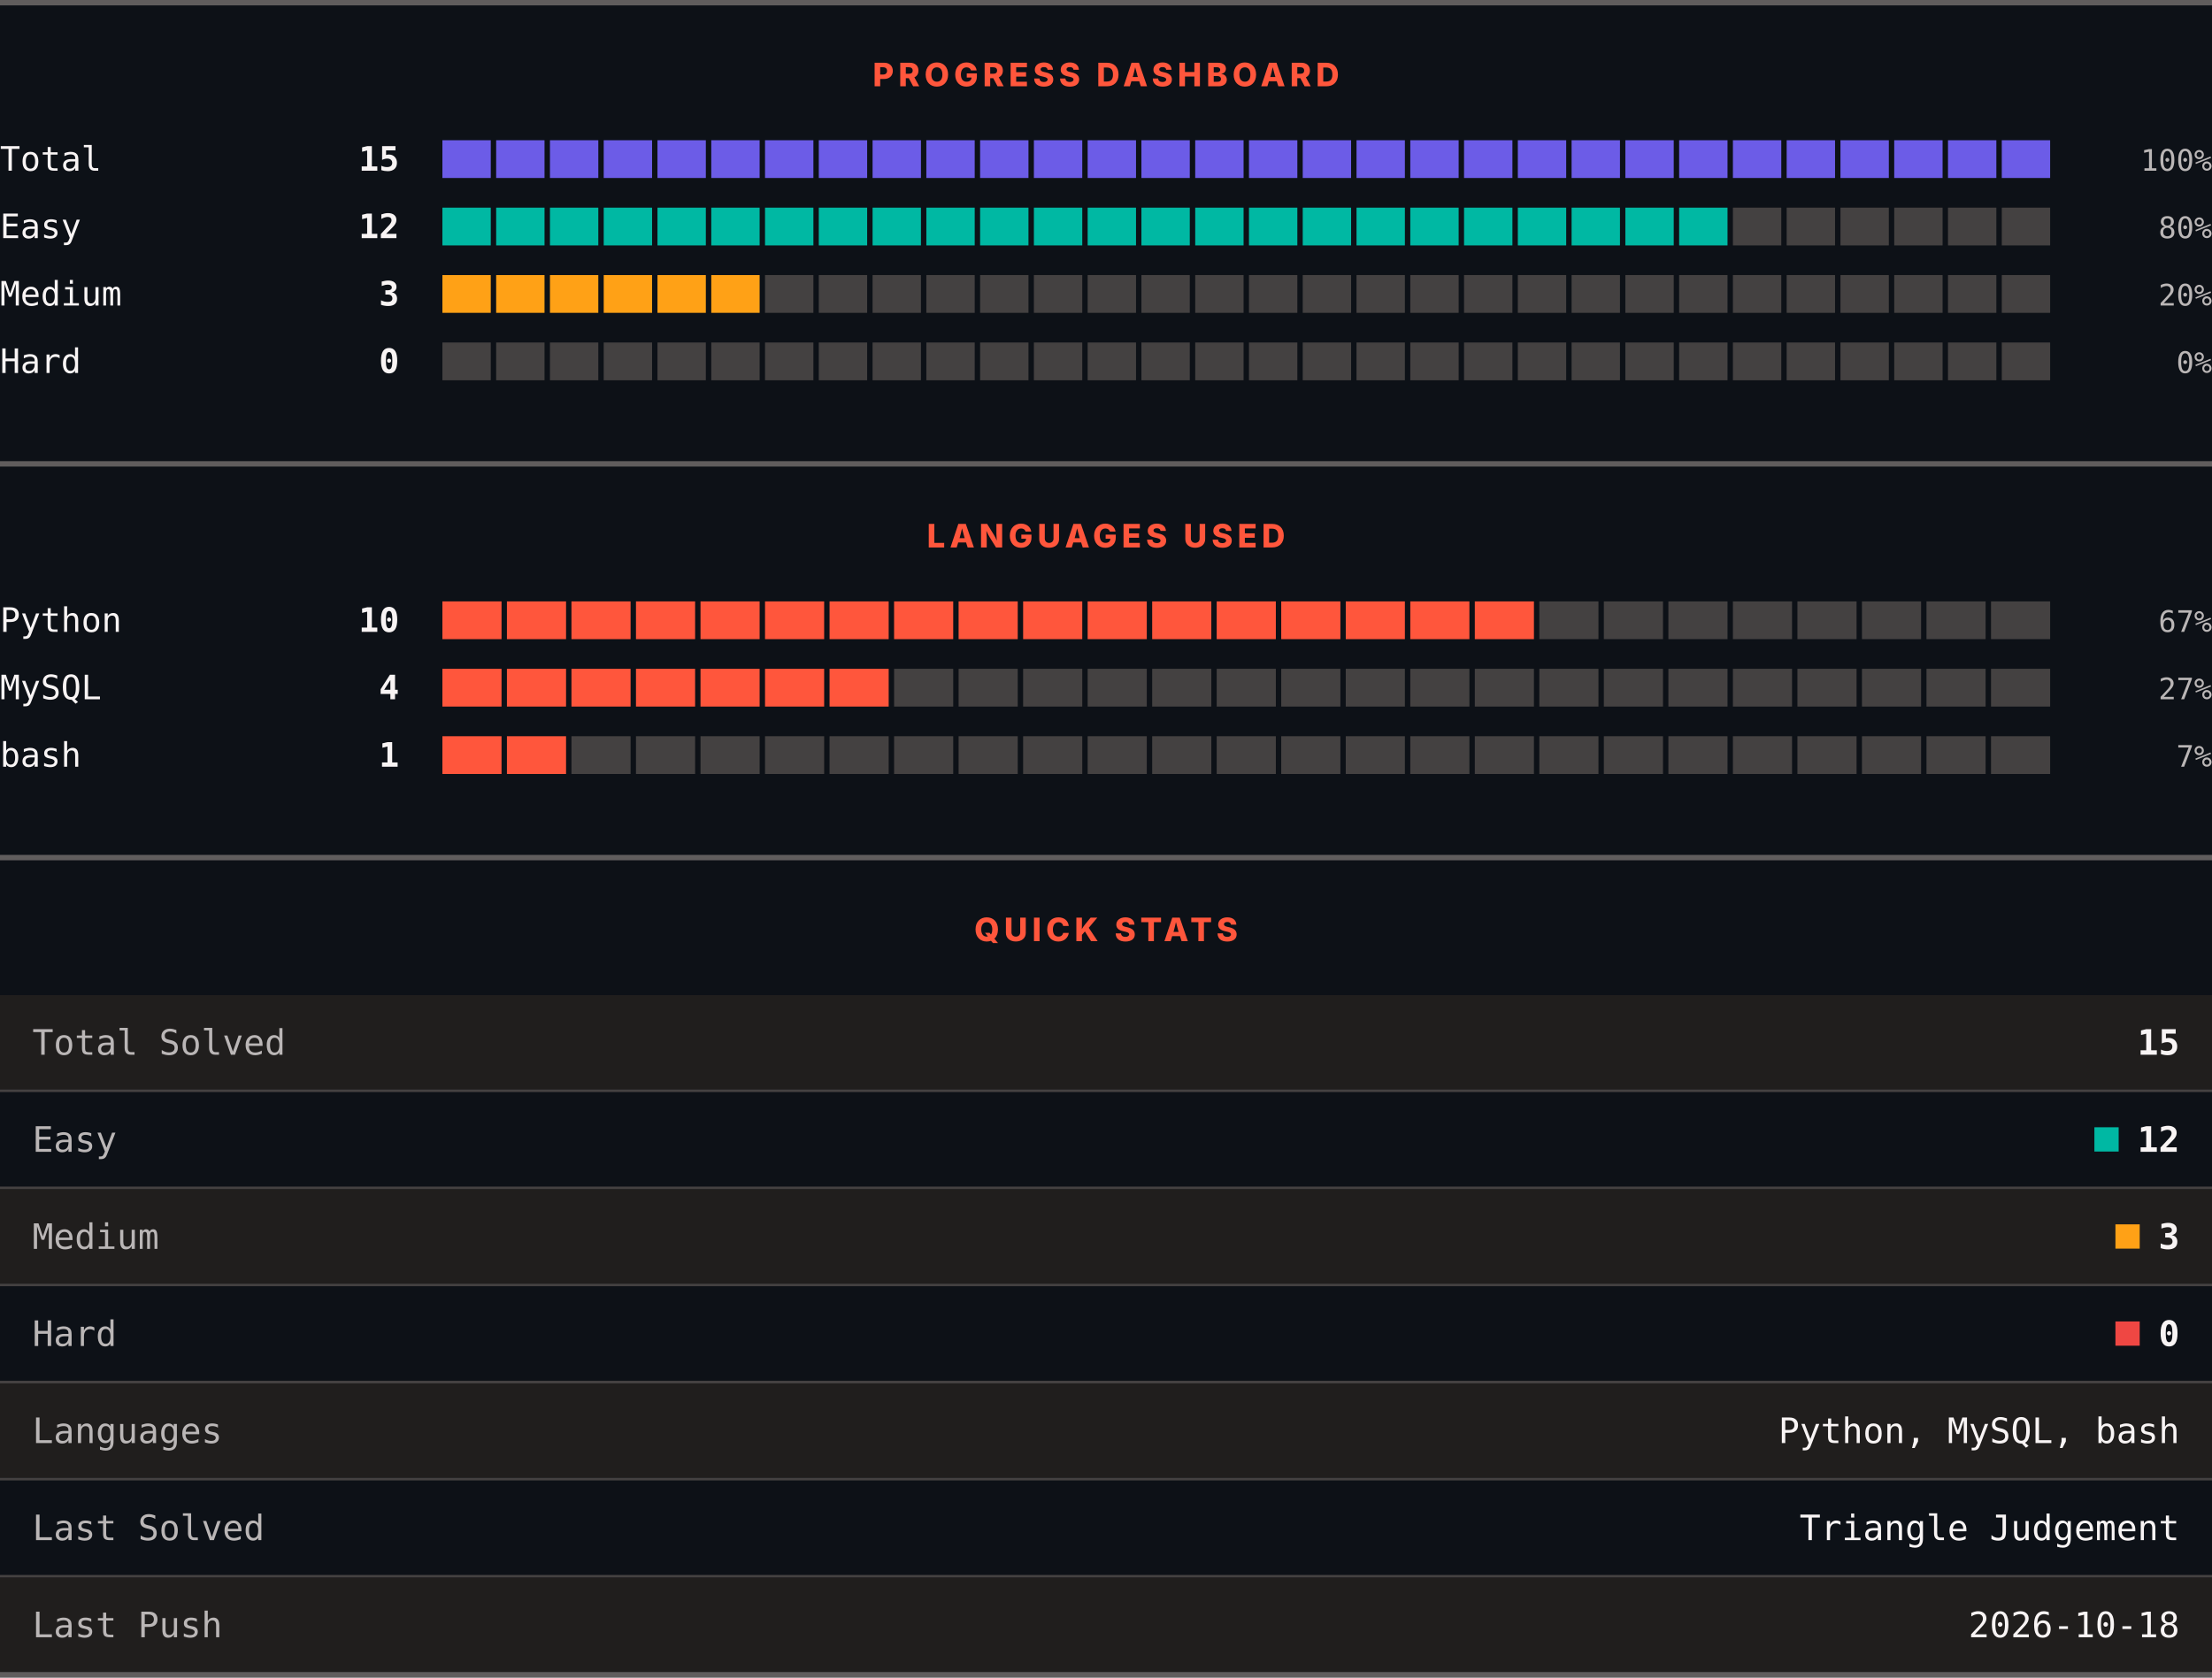
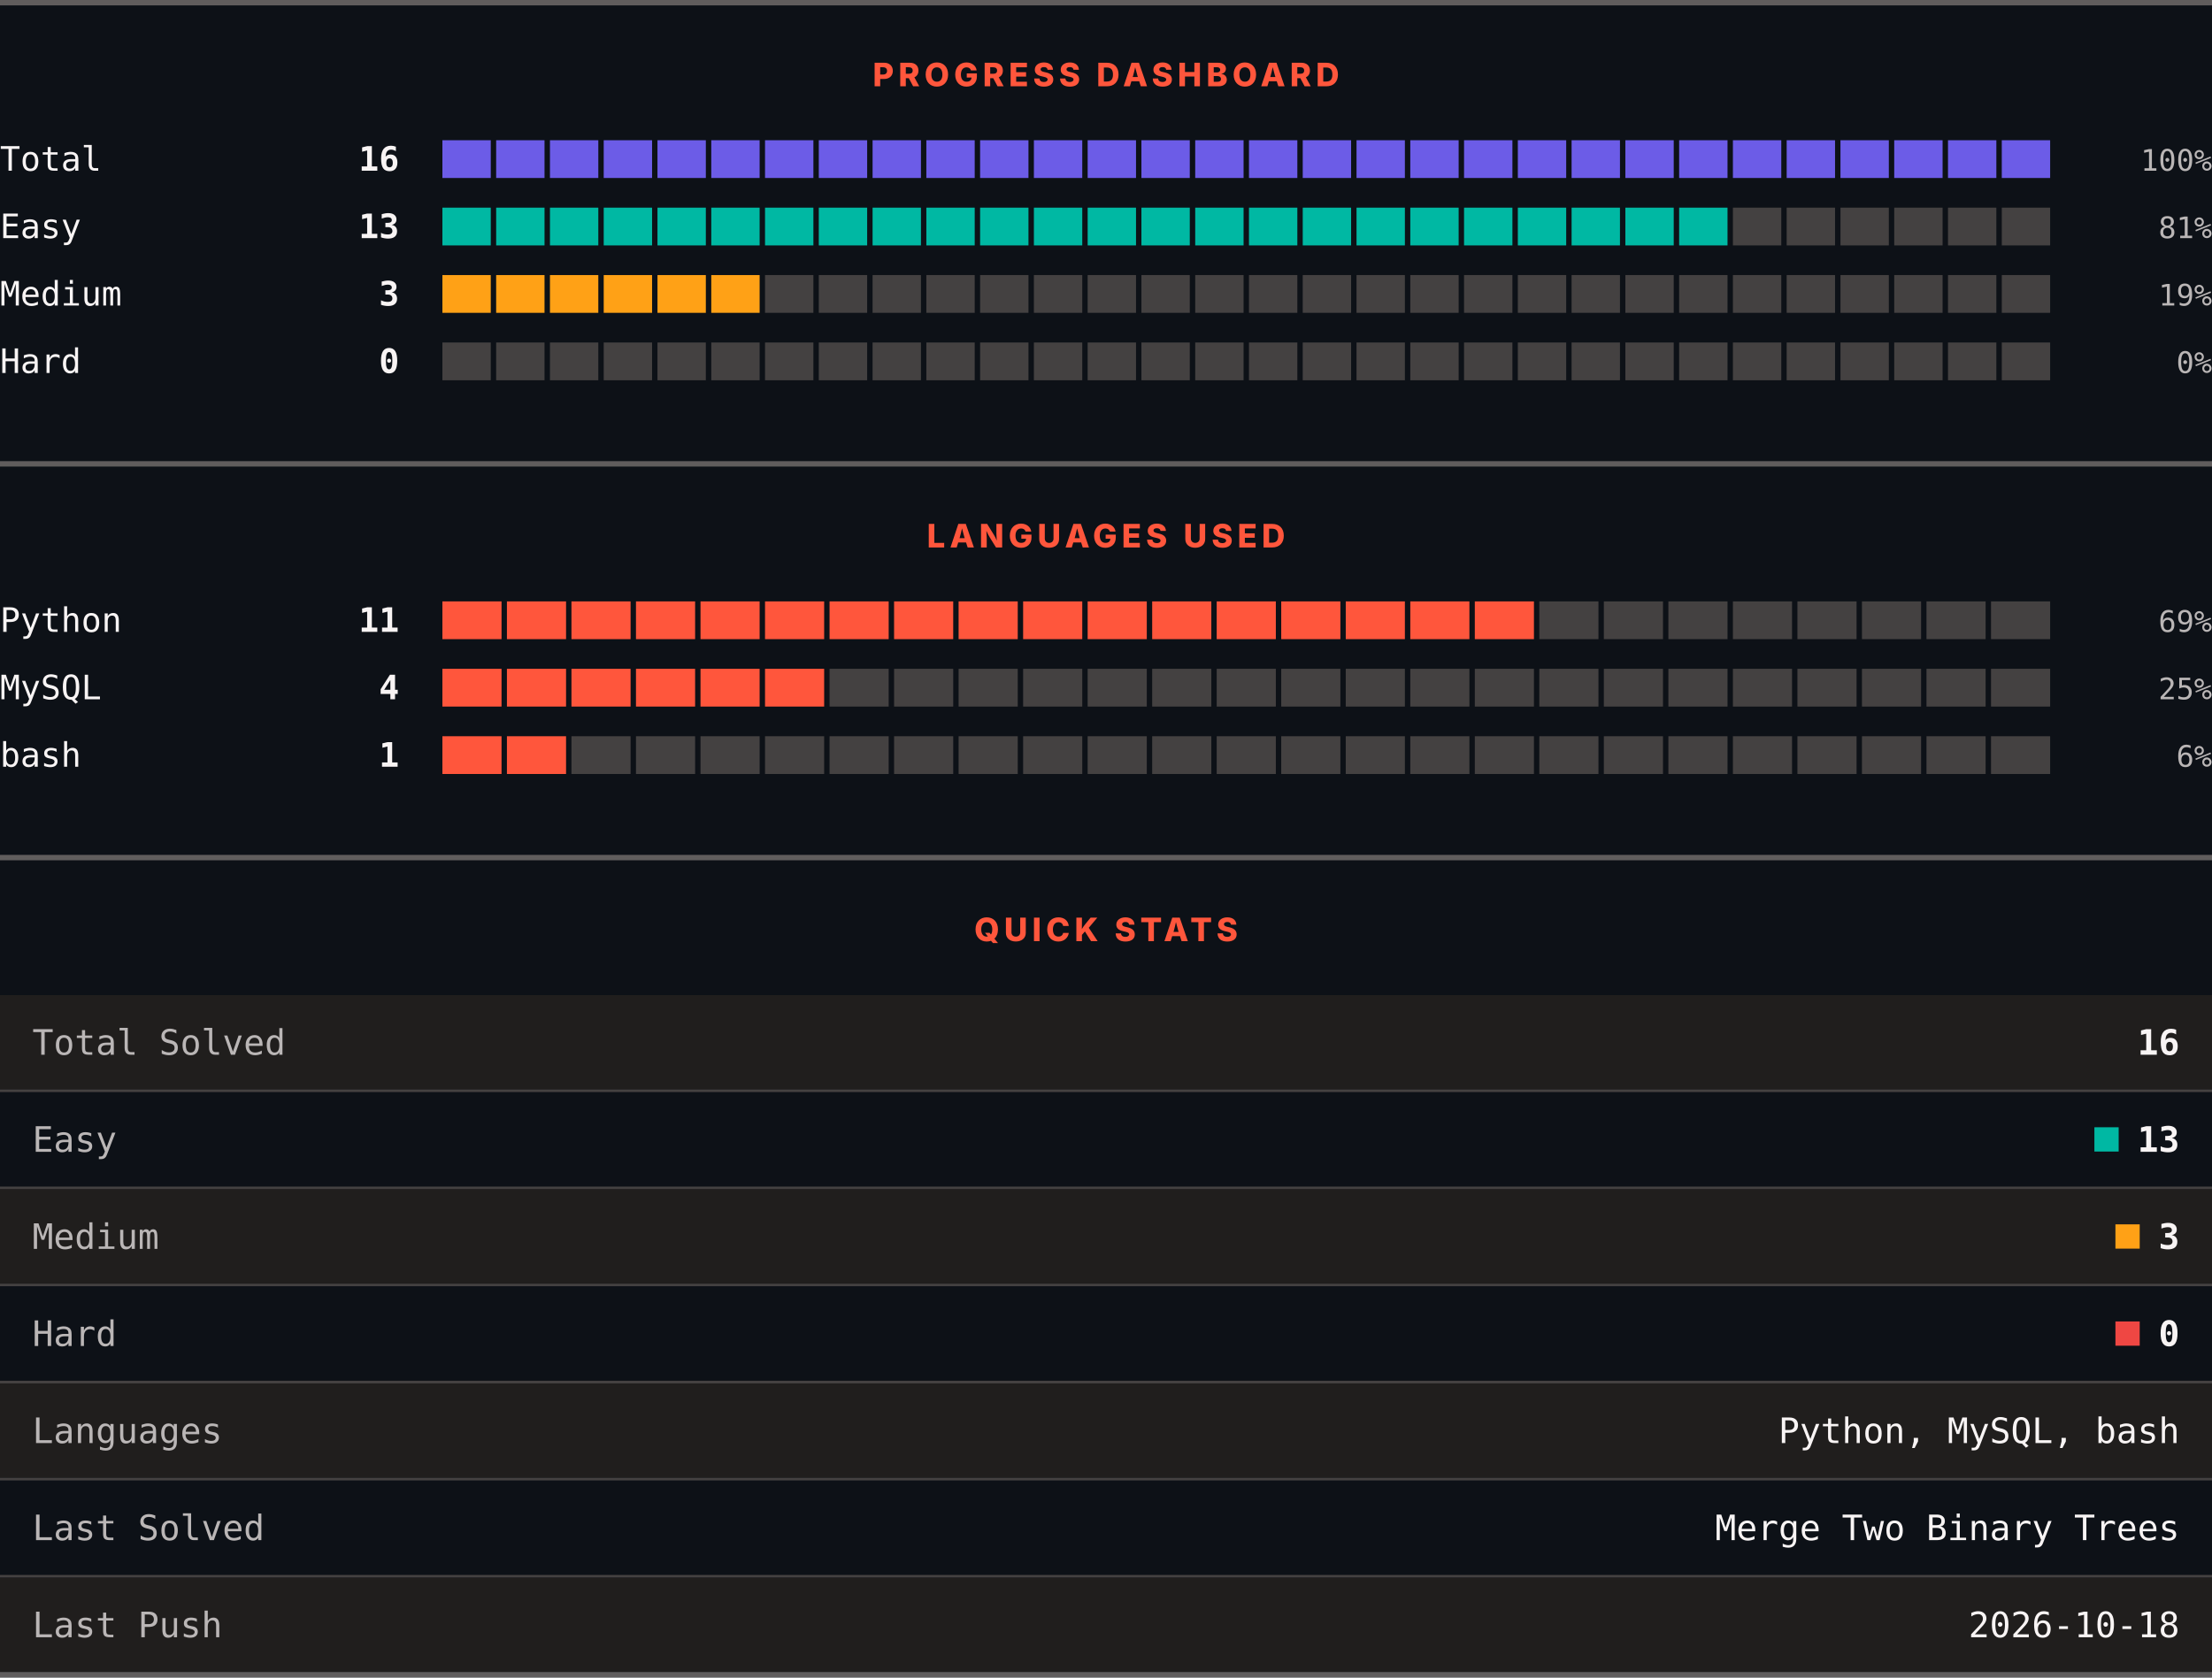
<svg xmlns="http://www.w3.org/2000/svg" width="820" height="622" viewBox="0 0 820 622" role="img" aria-label="LeetCode progress, languages and quick stats">
  <rect width="820" height="622" fill="#0d1117" />
  <rect x="0" y="0" width="820" height="2" fill="#605d5d" />
  <text x="410" y="32" text-anchor="middle" font-family="Archivo, system-ui, -apple-system, Segoe UI, sans-serif" font-size="12" font-weight="800" letter-spacing="1.68" fill="#ff563c">PROGRESS DASHBOARD</text>
  <text x="0" y="63.3" font-family="ui-monospace, SFMono-Regular, Menlo, Consolas, monospace" font-size="12.5" fill="#f8f4f4">Total</text>
-   <text x="148" y="63.3" text-anchor="end" font-family="ui-monospace, SFMono-Regular, Menlo, Consolas, monospace" font-size="12.5" font-weight="700" fill="#f8f4f4">15</text>
+   <text x="148" y="63.3" text-anchor="end" font-family="ui-monospace, SFMono-Regular, Menlo, Consolas, monospace" font-size="12.5" font-weight="700" fill="#f8f4f4">16</text>
  <rect x="164.00" y="52" width="17.93" height="14" fill="#6c5ce7" />
  <rect x="183.93" y="52" width="17.93" height="14" fill="#6c5ce7" />
  <rect x="203.87" y="52" width="17.93" height="14" fill="#6c5ce7" />
  <rect x="223.80" y="52" width="17.93" height="14" fill="#6c5ce7" />
  <rect x="243.73" y="52" width="17.93" height="14" fill="#6c5ce7" />
  <rect x="263.67" y="52" width="17.93" height="14" fill="#6c5ce7" />
  <rect x="283.60" y="52" width="17.93" height="14" fill="#6c5ce7" />
  <rect x="303.53" y="52" width="17.93" height="14" fill="#6c5ce7" />
  <rect x="323.47" y="52" width="17.93" height="14" fill="#6c5ce7" />
  <rect x="343.40" y="52" width="17.93" height="14" fill="#6c5ce7" />
  <rect x="363.33" y="52" width="17.93" height="14" fill="#6c5ce7" />
  <rect x="383.27" y="52" width="17.93" height="14" fill="#6c5ce7" />
  <rect x="403.20" y="52" width="17.93" height="14" fill="#6c5ce7" />
  <rect x="423.13" y="52" width="17.93" height="14" fill="#6c5ce7" />
  <rect x="443.07" y="52" width="17.93" height="14" fill="#6c5ce7" />
  <rect x="463.00" y="52" width="17.93" height="14" fill="#6c5ce7" />
  <rect x="482.93" y="52" width="17.93" height="14" fill="#6c5ce7" />
  <rect x="502.87" y="52" width="17.93" height="14" fill="#6c5ce7" />
  <rect x="522.80" y="52" width="17.93" height="14" fill="#6c5ce7" />
  <rect x="542.73" y="52" width="17.93" height="14" fill="#6c5ce7" />
  <rect x="562.67" y="52" width="17.93" height="14" fill="#6c5ce7" />
  <rect x="582.60" y="52" width="17.93" height="14" fill="#6c5ce7" />
  <rect x="602.53" y="52" width="17.93" height="14" fill="#6c5ce7" />
  <rect x="622.47" y="52" width="17.93" height="14" fill="#6c5ce7" />
  <rect x="642.40" y="52" width="17.93" height="14" fill="#6c5ce7" />
  <rect x="662.33" y="52" width="17.93" height="14" fill="#6c5ce7" />
  <rect x="682.27" y="52" width="17.93" height="14" fill="#6c5ce7" />
  <rect x="702.20" y="52" width="17.93" height="14" fill="#6c5ce7" />
  <rect x="722.13" y="52" width="17.93" height="14" fill="#6c5ce7" />
  <rect x="742.07" y="52" width="17.93" height="14" fill="#6c5ce7" />
  <text x="820" y="63.3" text-anchor="end" font-family="ui-monospace, SFMono-Regular, Menlo, Consolas, monospace" font-size="11" fill="#bab6b6">100%</text>
  <text x="0" y="88.3" font-family="ui-monospace, SFMono-Regular, Menlo, Consolas, monospace" font-size="12.5" fill="#f8f4f4">Easy</text>
-   <text x="148" y="88.3" text-anchor="end" font-family="ui-monospace, SFMono-Regular, Menlo, Consolas, monospace" font-size="12.5" font-weight="700" fill="#f8f4f4">12</text>
+   <text x="148" y="88.3" text-anchor="end" font-family="ui-monospace, SFMono-Regular, Menlo, Consolas, monospace" font-size="12.5" font-weight="700" fill="#f8f4f4">13</text>
  <rect x="164.00" y="77" width="17.93" height="14" fill="#00b8a3" />
  <rect x="183.93" y="77" width="17.93" height="14" fill="#00b8a3" />
  <rect x="203.87" y="77" width="17.93" height="14" fill="#00b8a3" />
  <rect x="223.80" y="77" width="17.93" height="14" fill="#00b8a3" />
  <rect x="243.73" y="77" width="17.93" height="14" fill="#00b8a3" />
  <rect x="263.67" y="77" width="17.93" height="14" fill="#00b8a3" />
  <rect x="283.60" y="77" width="17.93" height="14" fill="#00b8a3" />
  <rect x="303.53" y="77" width="17.93" height="14" fill="#00b8a3" />
  <rect x="323.47" y="77" width="17.93" height="14" fill="#00b8a3" />
  <rect x="343.40" y="77" width="17.93" height="14" fill="#00b8a3" />
  <rect x="363.33" y="77" width="17.93" height="14" fill="#00b8a3" />
  <rect x="383.27" y="77" width="17.93" height="14" fill="#00b8a3" />
  <rect x="403.20" y="77" width="17.93" height="14" fill="#00b8a3" />
  <rect x="423.13" y="77" width="17.93" height="14" fill="#00b8a3" />
  <rect x="443.07" y="77" width="17.93" height="14" fill="#00b8a3" />
  <rect x="463.00" y="77" width="17.93" height="14" fill="#00b8a3" />
  <rect x="482.93" y="77" width="17.93" height="14" fill="#00b8a3" />
  <rect x="502.87" y="77" width="17.93" height="14" fill="#00b8a3" />
  <rect x="522.80" y="77" width="17.93" height="14" fill="#00b8a3" />
  <rect x="542.73" y="77" width="17.93" height="14" fill="#00b8a3" />
  <rect x="562.67" y="77" width="17.93" height="14" fill="#00b8a3" />
  <rect x="582.60" y="77" width="17.93" height="14" fill="#00b8a3" />
  <rect x="602.53" y="77" width="17.93" height="14" fill="#00b8a3" />
  <rect x="622.47" y="77" width="17.93" height="14" fill="#00b8a3" />
  <rect x="642.40" y="77" width="17.93" height="14" fill="#444141" />
  <rect x="662.33" y="77" width="17.93" height="14" fill="#444141" />
  <rect x="682.27" y="77" width="17.93" height="14" fill="#444141" />
  <rect x="702.20" y="77" width="17.93" height="14" fill="#444141" />
  <rect x="722.13" y="77" width="17.93" height="14" fill="#444141" />
  <rect x="742.07" y="77" width="17.93" height="14" fill="#444141" />
-   <text x="820" y="88.3" text-anchor="end" font-family="ui-monospace, SFMono-Regular, Menlo, Consolas, monospace" font-size="11" fill="#bab6b6">80%</text>
+   <text x="820" y="88.3" text-anchor="end" font-family="ui-monospace, SFMono-Regular, Menlo, Consolas, monospace" font-size="11" fill="#bab6b6">81%</text>
  <text x="0" y="113.3" font-family="ui-monospace, SFMono-Regular, Menlo, Consolas, monospace" font-size="12.5" fill="#f8f4f4">Medium</text>
  <text x="148" y="113.3" text-anchor="end" font-family="ui-monospace, SFMono-Regular, Menlo, Consolas, monospace" font-size="12.5" font-weight="700" fill="#f8f4f4">3</text>
  <rect x="164.00" y="102" width="17.93" height="14" fill="#ffa116" />
  <rect x="183.93" y="102" width="17.93" height="14" fill="#ffa116" />
  <rect x="203.87" y="102" width="17.93" height="14" fill="#ffa116" />
  <rect x="223.80" y="102" width="17.93" height="14" fill="#ffa116" />
  <rect x="243.73" y="102" width="17.93" height="14" fill="#ffa116" />
  <rect x="263.67" y="102" width="17.93" height="14" fill="#ffa116" />
  <rect x="283.60" y="102" width="17.93" height="14" fill="#444141" />
  <rect x="303.53" y="102" width="17.93" height="14" fill="#444141" />
  <rect x="323.47" y="102" width="17.93" height="14" fill="#444141" />
  <rect x="343.40" y="102" width="17.93" height="14" fill="#444141" />
  <rect x="363.33" y="102" width="17.93" height="14" fill="#444141" />
  <rect x="383.27" y="102" width="17.93" height="14" fill="#444141" />
  <rect x="403.20" y="102" width="17.93" height="14" fill="#444141" />
  <rect x="423.13" y="102" width="17.93" height="14" fill="#444141" />
  <rect x="443.07" y="102" width="17.93" height="14" fill="#444141" />
  <rect x="463.00" y="102" width="17.93" height="14" fill="#444141" />
  <rect x="482.93" y="102" width="17.93" height="14" fill="#444141" />
  <rect x="502.87" y="102" width="17.93" height="14" fill="#444141" />
  <rect x="522.80" y="102" width="17.93" height="14" fill="#444141" />
  <rect x="542.73" y="102" width="17.93" height="14" fill="#444141" />
  <rect x="562.67" y="102" width="17.93" height="14" fill="#444141" />
  <rect x="582.60" y="102" width="17.93" height="14" fill="#444141" />
  <rect x="602.53" y="102" width="17.93" height="14" fill="#444141" />
  <rect x="622.47" y="102" width="17.93" height="14" fill="#444141" />
  <rect x="642.40" y="102" width="17.93" height="14" fill="#444141" />
  <rect x="662.33" y="102" width="17.93" height="14" fill="#444141" />
  <rect x="682.27" y="102" width="17.93" height="14" fill="#444141" />
  <rect x="702.20" y="102" width="17.93" height="14" fill="#444141" />
  <rect x="722.13" y="102" width="17.93" height="14" fill="#444141" />
  <rect x="742.07" y="102" width="17.93" height="14" fill="#444141" />
-   <text x="820" y="113.3" text-anchor="end" font-family="ui-monospace, SFMono-Regular, Menlo, Consolas, monospace" font-size="11" fill="#bab6b6">20%</text>
+   <text x="820" y="113.3" text-anchor="end" font-family="ui-monospace, SFMono-Regular, Menlo, Consolas, monospace" font-size="11" fill="#bab6b6">19%</text>
  <text x="0" y="138.3" font-family="ui-monospace, SFMono-Regular, Menlo, Consolas, monospace" font-size="12.5" fill="#f8f4f4">Hard</text>
  <text x="148" y="138.3" text-anchor="end" font-family="ui-monospace, SFMono-Regular, Menlo, Consolas, monospace" font-size="12.5" font-weight="700" fill="#f8f4f4">0</text>
  <rect x="164.00" y="127" width="17.93" height="14" fill="#444141" />
  <rect x="183.93" y="127" width="17.93" height="14" fill="#444141" />
  <rect x="203.87" y="127" width="17.93" height="14" fill="#444141" />
  <rect x="223.80" y="127" width="17.93" height="14" fill="#444141" />
  <rect x="243.73" y="127" width="17.93" height="14" fill="#444141" />
  <rect x="263.67" y="127" width="17.93" height="14" fill="#444141" />
  <rect x="283.60" y="127" width="17.93" height="14" fill="#444141" />
  <rect x="303.53" y="127" width="17.93" height="14" fill="#444141" />
  <rect x="323.47" y="127" width="17.93" height="14" fill="#444141" />
  <rect x="343.40" y="127" width="17.93" height="14" fill="#444141" />
  <rect x="363.33" y="127" width="17.93" height="14" fill="#444141" />
  <rect x="383.27" y="127" width="17.93" height="14" fill="#444141" />
  <rect x="403.20" y="127" width="17.93" height="14" fill="#444141" />
  <rect x="423.13" y="127" width="17.93" height="14" fill="#444141" />
  <rect x="443.07" y="127" width="17.93" height="14" fill="#444141" />
  <rect x="463.00" y="127" width="17.93" height="14" fill="#444141" />
  <rect x="482.93" y="127" width="17.93" height="14" fill="#444141" />
  <rect x="502.87" y="127" width="17.93" height="14" fill="#444141" />
  <rect x="522.80" y="127" width="17.93" height="14" fill="#444141" />
  <rect x="542.73" y="127" width="17.93" height="14" fill="#444141" />
  <rect x="562.67" y="127" width="17.93" height="14" fill="#444141" />
  <rect x="582.60" y="127" width="17.93" height="14" fill="#444141" />
  <rect x="602.53" y="127" width="17.93" height="14" fill="#444141" />
  <rect x="622.47" y="127" width="17.93" height="14" fill="#444141" />
  <rect x="642.40" y="127" width="17.93" height="14" fill="#444141" />
  <rect x="662.33" y="127" width="17.93" height="14" fill="#444141" />
  <rect x="682.27" y="127" width="17.93" height="14" fill="#444141" />
  <rect x="702.20" y="127" width="17.93" height="14" fill="#444141" />
  <rect x="722.13" y="127" width="17.93" height="14" fill="#444141" />
  <rect x="742.07" y="127" width="17.93" height="14" fill="#444141" />
  <text x="820" y="138.3" text-anchor="end" font-family="ui-monospace, SFMono-Regular, Menlo, Consolas, monospace" font-size="11" fill="#bab6b6">0%</text>
  <rect x="0" y="171" width="820" height="2" fill="#605d5d" />
  <text x="410" y="203" text-anchor="middle" font-family="Archivo, system-ui, -apple-system, Segoe UI, sans-serif" font-size="12" font-weight="800" letter-spacing="1.68" fill="#ff563c">LANGUAGES USED</text>
  <text x="0" y="234.3" font-family="ui-monospace, SFMono-Regular, Menlo, Consolas, monospace" font-size="12.5" fill="#f8f4f4">Python</text>
-   <text x="148" y="234.3" text-anchor="end" font-family="ui-monospace, SFMono-Regular, Menlo, Consolas, monospace" font-size="12.5" font-weight="700" fill="#f8f4f4">10</text>
+   <text x="148" y="234.3" text-anchor="end" font-family="ui-monospace, SFMono-Regular, Menlo, Consolas, monospace" font-size="12.5" font-weight="700" fill="#f8f4f4">11</text>
  <rect x="164.00" y="223" width="21.92" height="14" fill="#ff563c" />
  <rect x="187.92" y="223" width="21.92" height="14" fill="#ff563c" />
  <rect x="211.84" y="223" width="21.92" height="14" fill="#ff563c" />
  <rect x="235.76" y="223" width="21.92" height="14" fill="#ff563c" />
  <rect x="259.68" y="223" width="21.92" height="14" fill="#ff563c" />
  <rect x="283.60" y="223" width="21.92" height="14" fill="#ff563c" />
  <rect x="307.52" y="223" width="21.92" height="14" fill="#ff563c" />
  <rect x="331.44" y="223" width="21.92" height="14" fill="#ff563c" />
  <rect x="355.36" y="223" width="21.92" height="14" fill="#ff563c" />
  <rect x="379.28" y="223" width="21.92" height="14" fill="#ff563c" />
  <rect x="403.20" y="223" width="21.92" height="14" fill="#ff563c" />
  <rect x="427.12" y="223" width="21.92" height="14" fill="#ff563c" />
  <rect x="451.04" y="223" width="21.92" height="14" fill="#ff563c" />
  <rect x="474.96" y="223" width="21.92" height="14" fill="#ff563c" />
  <rect x="498.88" y="223" width="21.92" height="14" fill="#ff563c" />
  <rect x="522.80" y="223" width="21.92" height="14" fill="#ff563c" />
  <rect x="546.72" y="223" width="21.92" height="14" fill="#ff563c" />
  <rect x="570.64" y="223" width="21.92" height="14" fill="#444141" />
  <rect x="594.56" y="223" width="21.92" height="14" fill="#444141" />
  <rect x="618.48" y="223" width="21.92" height="14" fill="#444141" />
  <rect x="642.40" y="223" width="21.92" height="14" fill="#444141" />
  <rect x="666.32" y="223" width="21.92" height="14" fill="#444141" />
  <rect x="690.24" y="223" width="21.92" height="14" fill="#444141" />
  <rect x="714.16" y="223" width="21.92" height="14" fill="#444141" />
  <rect x="738.08" y="223" width="21.92" height="14" fill="#444141" />
-   <text x="820" y="234.3" text-anchor="end" font-family="ui-monospace, SFMono-Regular, Menlo, Consolas, monospace" font-size="11" fill="#bab6b6">67%</text>
+   <text x="820" y="234.3" text-anchor="end" font-family="ui-monospace, SFMono-Regular, Menlo, Consolas, monospace" font-size="11" fill="#bab6b6">69%</text>
  <text x="0" y="259.3" font-family="ui-monospace, SFMono-Regular, Menlo, Consolas, monospace" font-size="12.5" fill="#f8f4f4">MySQL</text>
  <text x="148" y="259.3" text-anchor="end" font-family="ui-monospace, SFMono-Regular, Menlo, Consolas, monospace" font-size="12.5" font-weight="700" fill="#f8f4f4">4</text>
  <rect x="164.00" y="248" width="21.92" height="14" fill="#ff563c" />
  <rect x="187.92" y="248" width="21.92" height="14" fill="#ff563c" />
  <rect x="211.84" y="248" width="21.92" height="14" fill="#ff563c" />
  <rect x="235.76" y="248" width="21.92" height="14" fill="#ff563c" />
  <rect x="259.68" y="248" width="21.92" height="14" fill="#ff563c" />
  <rect x="283.60" y="248" width="21.92" height="14" fill="#ff563c" />
-   <rect x="307.52" y="248" width="21.92" height="14" fill="#ff563c" />
+   <rect x="307.52" y="248" width="21.92" height="14" fill="#444141" />
  <rect x="331.44" y="248" width="21.92" height="14" fill="#444141" />
  <rect x="355.36" y="248" width="21.92" height="14" fill="#444141" />
  <rect x="379.28" y="248" width="21.92" height="14" fill="#444141" />
  <rect x="403.20" y="248" width="21.92" height="14" fill="#444141" />
  <rect x="427.12" y="248" width="21.92" height="14" fill="#444141" />
  <rect x="451.04" y="248" width="21.92" height="14" fill="#444141" />
  <rect x="474.96" y="248" width="21.92" height="14" fill="#444141" />
  <rect x="498.88" y="248" width="21.92" height="14" fill="#444141" />
  <rect x="522.80" y="248" width="21.92" height="14" fill="#444141" />
  <rect x="546.72" y="248" width="21.92" height="14" fill="#444141" />
  <rect x="570.64" y="248" width="21.92" height="14" fill="#444141" />
  <rect x="594.56" y="248" width="21.92" height="14" fill="#444141" />
  <rect x="618.48" y="248" width="21.92" height="14" fill="#444141" />
  <rect x="642.40" y="248" width="21.92" height="14" fill="#444141" />
  <rect x="666.32" y="248" width="21.92" height="14" fill="#444141" />
  <rect x="690.24" y="248" width="21.92" height="14" fill="#444141" />
  <rect x="714.16" y="248" width="21.92" height="14" fill="#444141" />
  <rect x="738.08" y="248" width="21.92" height="14" fill="#444141" />
-   <text x="820" y="259.3" text-anchor="end" font-family="ui-monospace, SFMono-Regular, Menlo, Consolas, monospace" font-size="11" fill="#bab6b6">27%</text>
+   <text x="820" y="259.3" text-anchor="end" font-family="ui-monospace, SFMono-Regular, Menlo, Consolas, monospace" font-size="11" fill="#bab6b6">25%</text>
  <text x="0" y="284.3" font-family="ui-monospace, SFMono-Regular, Menlo, Consolas, monospace" font-size="12.5" fill="#f8f4f4">bash</text>
  <text x="148" y="284.3" text-anchor="end" font-family="ui-monospace, SFMono-Regular, Menlo, Consolas, monospace" font-size="12.5" font-weight="700" fill="#f8f4f4">1</text>
  <rect x="164.00" y="273" width="21.92" height="14" fill="#ff563c" />
  <rect x="187.92" y="273" width="21.92" height="14" fill="#ff563c" />
  <rect x="211.84" y="273" width="21.92" height="14" fill="#444141" />
  <rect x="235.76" y="273" width="21.92" height="14" fill="#444141" />
  <rect x="259.68" y="273" width="21.92" height="14" fill="#444141" />
  <rect x="283.60" y="273" width="21.92" height="14" fill="#444141" />
  <rect x="307.52" y="273" width="21.92" height="14" fill="#444141" />
  <rect x="331.44" y="273" width="21.92" height="14" fill="#444141" />
  <rect x="355.36" y="273" width="21.92" height="14" fill="#444141" />
  <rect x="379.28" y="273" width="21.92" height="14" fill="#444141" />
  <rect x="403.20" y="273" width="21.92" height="14" fill="#444141" />
  <rect x="427.12" y="273" width="21.92" height="14" fill="#444141" />
  <rect x="451.04" y="273" width="21.92" height="14" fill="#444141" />
  <rect x="474.96" y="273" width="21.92" height="14" fill="#444141" />
  <rect x="498.88" y="273" width="21.92" height="14" fill="#444141" />
  <rect x="522.80" y="273" width="21.92" height="14" fill="#444141" />
  <rect x="546.72" y="273" width="21.92" height="14" fill="#444141" />
  <rect x="570.64" y="273" width="21.92" height="14" fill="#444141" />
  <rect x="594.56" y="273" width="21.92" height="14" fill="#444141" />
  <rect x="618.48" y="273" width="21.92" height="14" fill="#444141" />
  <rect x="642.40" y="273" width="21.92" height="14" fill="#444141" />
  <rect x="666.32" y="273" width="21.92" height="14" fill="#444141" />
  <rect x="690.24" y="273" width="21.92" height="14" fill="#444141" />
  <rect x="714.16" y="273" width="21.92" height="14" fill="#444141" />
  <rect x="738.08" y="273" width="21.92" height="14" fill="#444141" />
-   <text x="820" y="284.3" text-anchor="end" font-family="ui-monospace, SFMono-Regular, Menlo, Consolas, monospace" font-size="11" fill="#bab6b6">7%</text>
+   <text x="820" y="284.3" text-anchor="end" font-family="ui-monospace, SFMono-Regular, Menlo, Consolas, monospace" font-size="11" fill="#bab6b6">6%</text>
  <rect x="0" y="317" width="820" height="2" fill="#605d5d" />
  <text x="410" y="349" text-anchor="middle" font-family="Archivo, system-ui, -apple-system, Segoe UI, sans-serif" font-size="12" font-weight="800" letter-spacing="1.68" fill="#ff563c">QUICK STATS</text>
  <rect x="0" y="369" width="820" height="35" fill="#201e1d" />
  <text x="12" y="391.1" font-family="ui-monospace, SFMono-Regular, Menlo, Consolas, monospace" font-size="13" fill="#bab6b6">Total Solved</text>
-   <text x="808" y="391.1" text-anchor="end" font-family="ui-monospace, SFMono-Regular, Menlo, Consolas, monospace" font-size="13" font-weight="700" fill="#f8f4f4">15</text>
+   <text x="808" y="391.1" text-anchor="end" font-family="ui-monospace, SFMono-Regular, Menlo, Consolas, monospace" font-size="13" font-weight="700" fill="#f8f4f4">16</text>
  <rect x="0" y="404" width="820" height="1" fill="#444141" />
  <rect x="0" y="405" width="820" height="35" fill="#0d1117" />
  <text x="12" y="427.1" font-family="ui-monospace, SFMono-Regular, Menlo, Consolas, monospace" font-size="13" fill="#bab6b6">Easy</text>
  <rect x="776.4" y="418" width="9" height="9" fill="#00b8a3" />
-   <text x="808" y="427.1" text-anchor="end" font-family="ui-monospace, SFMono-Regular, Menlo, Consolas, monospace" font-size="13" font-weight="700" fill="#f8f4f4">12</text>
+   <text x="808" y="427.1" text-anchor="end" font-family="ui-monospace, SFMono-Regular, Menlo, Consolas, monospace" font-size="13" font-weight="700" fill="#f8f4f4">13</text>
  <rect x="0" y="440" width="820" height="1" fill="#444141" />
  <rect x="0" y="441" width="820" height="35" fill="#201e1d" />
  <text x="12" y="463.1" font-family="ui-monospace, SFMono-Regular, Menlo, Consolas, monospace" font-size="13" fill="#bab6b6">Medium</text>
  <rect x="784.2" y="454" width="9" height="9" fill="#ffa116" />
  <text x="808" y="463.1" text-anchor="end" font-family="ui-monospace, SFMono-Regular, Menlo, Consolas, monospace" font-size="13" font-weight="700" fill="#f8f4f4">3</text>
  <rect x="0" y="476" width="820" height="1" fill="#444141" />
  <rect x="0" y="477" width="820" height="35" fill="#0d1117" />
  <text x="12" y="499.1" font-family="ui-monospace, SFMono-Regular, Menlo, Consolas, monospace" font-size="13" fill="#bab6b6">Hard</text>
  <rect x="784.2" y="490" width="9" height="9" fill="#ef4743" />
  <text x="808" y="499.1" text-anchor="end" font-family="ui-monospace, SFMono-Regular, Menlo, Consolas, monospace" font-size="13" font-weight="700" fill="#f8f4f4">0</text>
  <rect x="0" y="512" width="820" height="1" fill="#444141" />
  <rect x="0" y="513" width="820" height="35" fill="#201e1d" />
  <text x="12" y="535.1" font-family="ui-monospace, SFMono-Regular, Menlo, Consolas, monospace" font-size="13" fill="#bab6b6">Languages</text>
  <text x="808" y="535.1" text-anchor="end" font-family="ui-monospace, SFMono-Regular, Menlo, Consolas, monospace" font-size="13" fill="#f8f4f4">Python, MySQL, bash</text>
  <rect x="0" y="548" width="820" height="1" fill="#444141" />
  <rect x="0" y="549" width="820" height="35" fill="#0d1117" />
  <text x="12" y="571.1" font-family="ui-monospace, SFMono-Regular, Menlo, Consolas, monospace" font-size="13" fill="#bab6b6">Last Solved</text>
-   <text x="808" y="571.1" text-anchor="end" font-family="ui-monospace, SFMono-Regular, Menlo, Consolas, monospace" font-size="13" fill="#f8f4f4">Triangle Judgement</text>
+   <text x="808" y="571.1" text-anchor="end" font-family="ui-monospace, SFMono-Regular, Menlo, Consolas, monospace" font-size="13" fill="#f8f4f4">Merge Two Binary Trees</text>
  <rect x="0" y="584" width="820" height="1" fill="#444141" />
  <rect x="0" y="585" width="820" height="35" fill="#201e1d" />
  <text x="12" y="607.1" font-family="ui-monospace, SFMono-Regular, Menlo, Consolas, monospace" font-size="13" fill="#bab6b6">Last Push</text>
  <text x="808" y="607.1" text-anchor="end" font-family="ui-monospace, SFMono-Regular, Menlo, Consolas, monospace" font-size="13" fill="#f8f4f4">2026-10-18</text>
  <rect x="0" y="620" width="820" height="2" fill="#605d5d" />
</svg>
